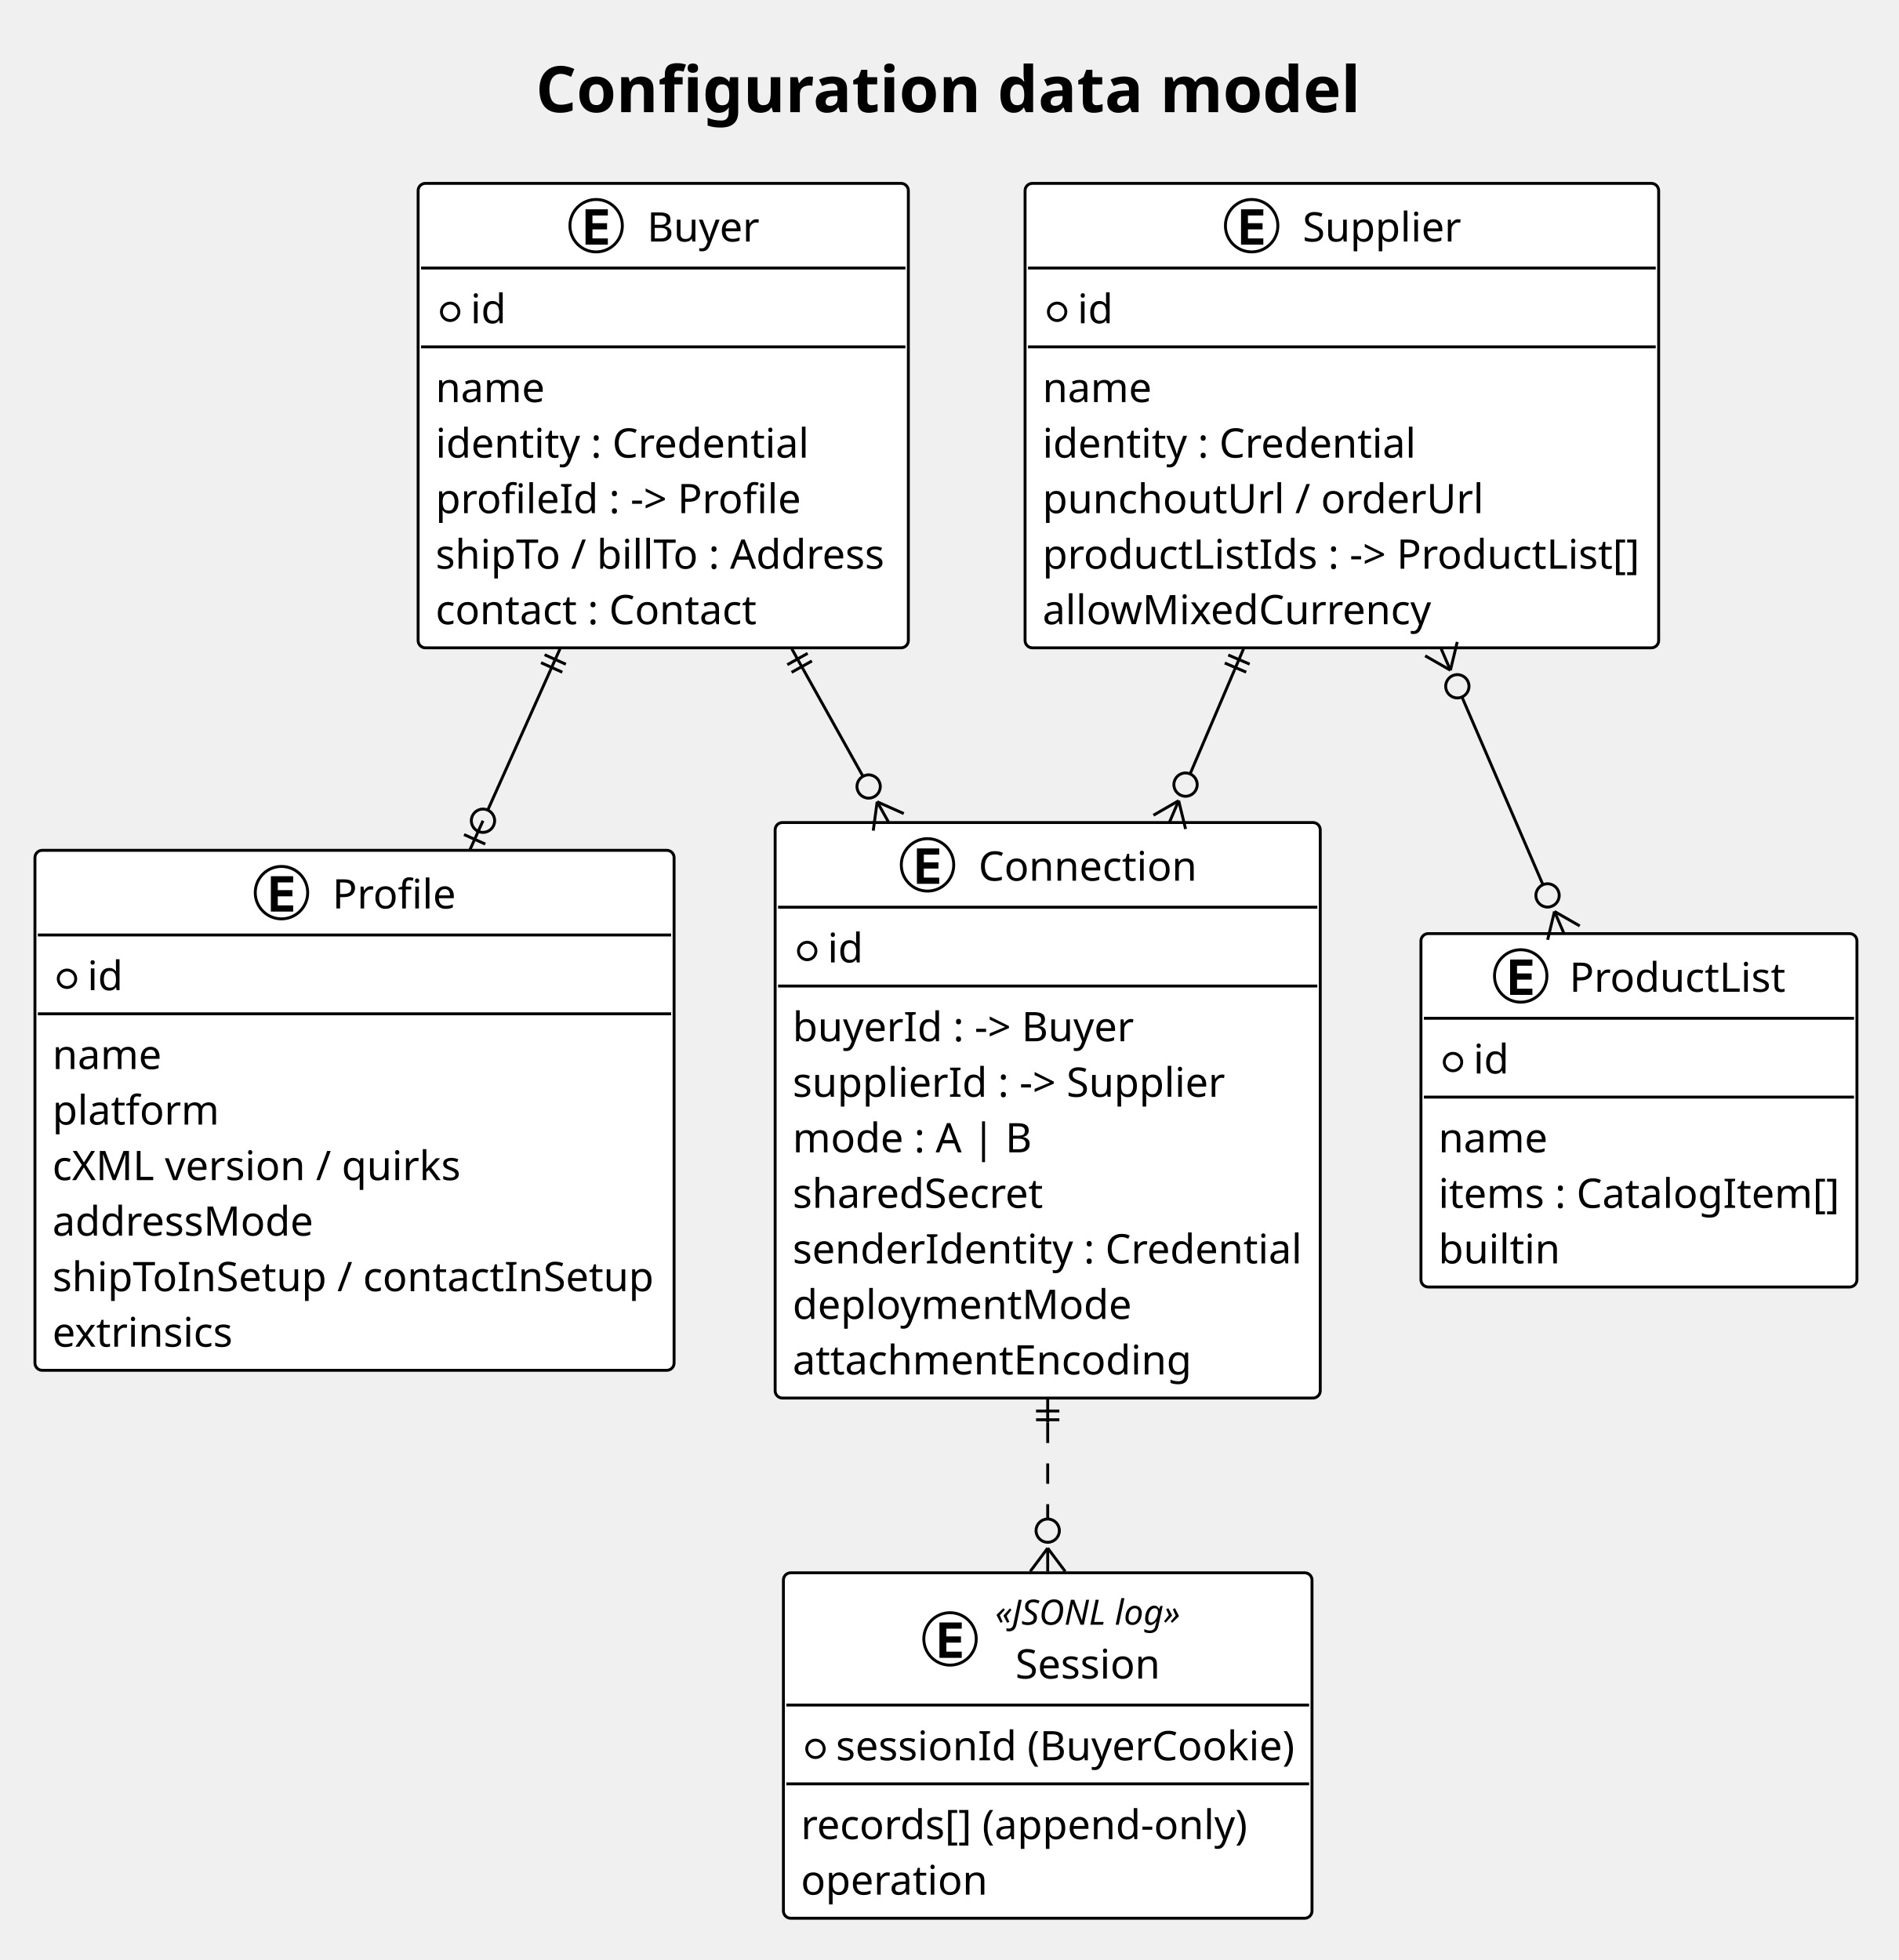
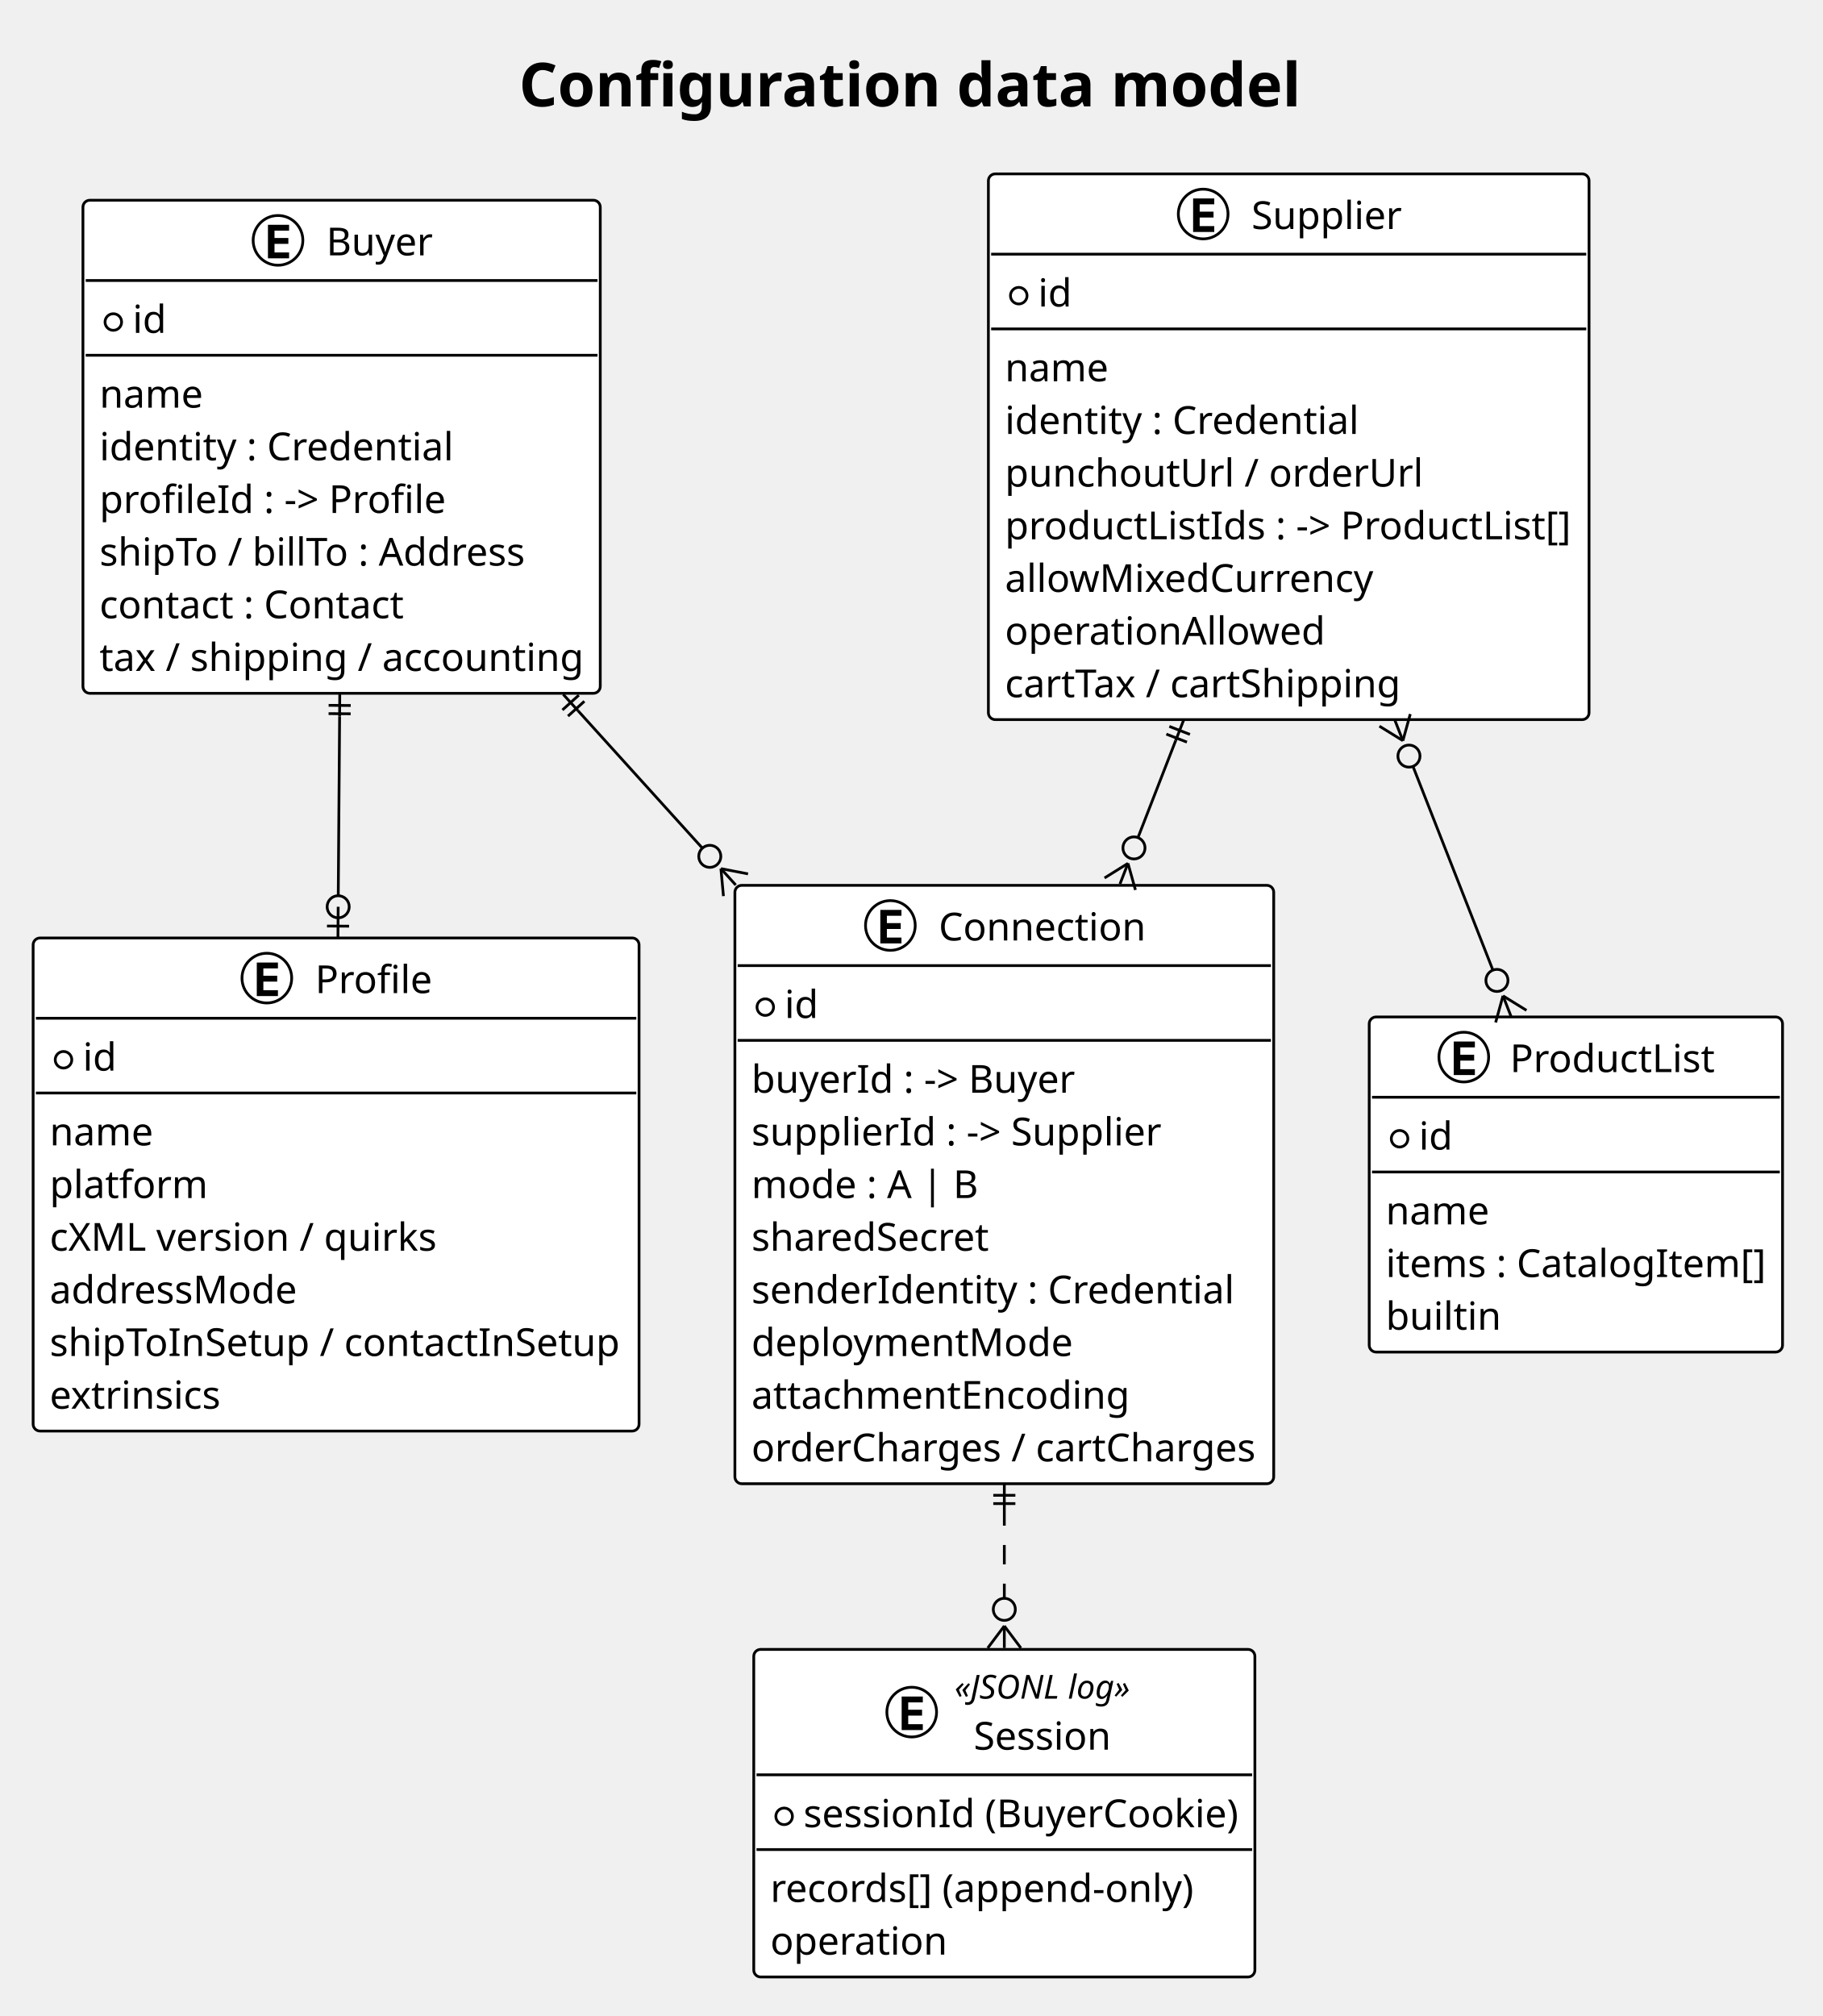
- <svg xmlns="http://www.w3.org/2000/svg" version="1.1" data-diagram-type="CLASS" viewBox="0 0 652 673" zoomAndPan="magnify" preserveAspectRatio="xMidYMid meet" contentStyleType="text/css" width="652" height="673">
+ <svg xmlns="http://www.w3.org/2000/svg" version="1.1" data-diagram-type="CLASS" viewBox="0 0 660 730" zoomAndPan="magnify" preserveAspectRatio="xMidYMid meet" contentStyleType="text/css" width="660" height="730">
  <defs />
  <g font-family="sans-serif" lengthAdjust="spacing">
    <g class="title" data-source-line="2">
-       <text x="183.929" y="38.518" fill="#000" font-size="22" textLength="282.701" font-weight="700" font-family="Verdana">Configuration data model</text>
+       <text x="187.929" y="38.518" fill="#000" font-size="22" textLength="282.701" font-weight="700" font-family="Verdana">Configuration data model</text>
    </g>
    <g class="entity" data-qualified-name="Buyer" id="ent0001" data-source-line="4">
-       <rect x="143.56" y="62.964" width="168.309" height="159.475" fill="#FFF" style="stroke:#000;stroke-width:1;" rx="2.5" ry="2.5" />
-       <ellipse cx="204.68" cy="77.498" rx="9" ry="9" fill="#FFF" style="stroke:#000;stroke-width:1;" />
-       <path d="M201.039,83.998 L201.039,71.857 L208.695,71.857 L208.695,73.982 L203.414,73.982 L203.414,76.639 L208.43,76.639 L208.43,78.764 L203.414,78.764 L203.414,81.873 L208.695,81.873 L208.695,83.998 L201.039,83.998 Z " fill="#000" />
-       <text x="222.18" y="82.93" fill="#000" font-size="14" textLength="38.57" font-family="Verdana">Buyer</text>
-       <line x1="144.56" y1="92.032" x2="310.869" y2="92.032" style="stroke:#000;stroke-width:1;" />
+       <rect x="30.04" y="72.504" width="187.349" height="178.543" fill="#FFF" style="stroke:#000;stroke-width:1;" rx="2.5" ry="2.5" />
+       <ellipse cx="100.68" cy="87.038" rx="9" ry="9" fill="#FFF" style="stroke:#000;stroke-width:1;" />
+       <path d="M97.039,93.538 L97.039,81.397 L104.695,81.397 L104.695,83.522 L99.414,83.522 L99.414,86.179 L104.43,86.179 L104.43,88.304 L99.414,88.304 L99.414,91.413 L104.695,91.413 L104.695,93.538 L97.039,93.538 Z " fill="#000" />
+       <text x="118.18" y="92.47" fill="#000" font-size="14" textLength="38.57" font-family="Verdana">Buyer</text>
+       <line x1="31.04" y1="101.572" x2="216.389" y2="101.572" style="stroke:#000;stroke-width:1;" />
      <g data-visibility-modifier="IE_MANDATORY">
-         <ellipse cx="154.56" cy="107.066" rx="3" ry="3" fill="#FFF" style="stroke:#000;stroke-width:1;" />
+         <ellipse cx="41.04" cy="116.606" rx="3" ry="3" fill="#FFF" style="stroke:#000;stroke-width:1;" />
      </g>
-       <text x="161.56" y="110.998" fill="#000" font-size="14" textLength="12.222" font-family="Verdana">id</text>
-       <line x1="144.56" y1="119.1" x2="310.869" y2="119.1" style="stroke:#000;stroke-width:1;" />
-       <text x="149.56" y="138.066" fill="#000" font-size="14" textLength="37.492" font-family="Verdana">name</text>
-       <text x="149.56" y="157.134" fill="#000" font-size="14" textLength="128.477" font-family="Verdana">identity : Credential</text>
-       <text x="149.56" y="176.202" fill="#000" font-size="14" textLength="126" font-family="Verdana">profileId : -&gt; Profile</text>
-       <text x="149.56" y="195.27" fill="#000" font-size="14" textLength="156.309" font-family="Verdana">shipTo / billTo : Address</text>
-       <text x="149.56" y="214.338" fill="#000" font-size="14" textLength="110.208" font-family="Verdana">contact : Contact</text>
+       <text x="48.04" y="120.538" fill="#000" font-size="14" textLength="12.222" font-family="Verdana">id</text>
+       <line x1="31.04" y1="128.64" x2="216.389" y2="128.64" style="stroke:#000;stroke-width:1;" />
+       <text x="36.04" y="147.606" fill="#000" font-size="14" textLength="37.492" font-family="Verdana">name</text>
+       <text x="36.04" y="166.674" fill="#000" font-size="14" textLength="128.477" font-family="Verdana">identity : Credential</text>
+       <text x="36.04" y="185.742" fill="#000" font-size="14" textLength="126" font-family="Verdana">profileId : -&gt; Profile</text>
+       <text x="36.04" y="204.81" fill="#000" font-size="14" textLength="156.309" font-family="Verdana">shipTo / billTo : Address</text>
+       <text x="36.04" y="223.878" fill="#000" font-size="14" textLength="110.208" font-family="Verdana">contact : Contact</text>
+       <text x="36.04" y="242.945" fill="#000" font-size="14" textLength="175.349" font-family="Verdana">tax / shipping / accounting</text>
    </g>
-     <g class="entity" data-qualified-name="Supplier" id="ent0002" data-source-line="14">
-       <rect x="351.95" y="62.964" width="217.533" height="159.475" fill="#FFF" style="stroke:#000;stroke-width:1;" rx="2.5" ry="2.5" />
-       <ellipse cx="429.737" cy="77.498" rx="9" ry="9" fill="#FFF" style="stroke:#000;stroke-width:1;" />
-       <path d="M426.096,83.998 L426.096,71.857 L433.752,71.857 L433.752,73.982 L428.471,73.982 L428.471,76.639 L433.487,76.639 L433.487,78.764 L428.471,78.764 L428.471,81.873 L433.752,81.873 L433.752,83.998 L426.096,83.998 Z " fill="#000" />
-       <text x="447.237" y="82.93" fill="#000" font-size="14" textLength="54.46" font-family="Verdana">Supplier</text>
-       <line x1="352.95" y1="92.032" x2="568.483" y2="92.032" style="stroke:#000;stroke-width:1;" />
+     <g class="entity" data-qualified-name="Supplier" id="ent0002" data-source-line="15">
+       <rect x="357.95" y="62.964" width="217.533" height="197.611" fill="#FFF" style="stroke:#000;stroke-width:1;" rx="2.5" ry="2.5" />
+       <ellipse cx="435.737" cy="77.498" rx="9" ry="9" fill="#FFF" style="stroke:#000;stroke-width:1;" />
+       <path d="M432.096,83.998 L432.096,71.857 L439.752,71.857 L439.752,73.982 L434.471,73.982 L434.471,76.639 L439.487,76.639 L439.487,78.764 L434.471,78.764 L434.471,81.873 L439.752,81.873 L439.752,83.998 L432.096,83.998 Z " fill="#000" />
+       <text x="453.237" y="82.93" fill="#000" font-size="14" textLength="54.46" font-family="Verdana">Supplier</text>
+       <line x1="358.95" y1="92.032" x2="574.483" y2="92.032" style="stroke:#000;stroke-width:1;" />
      <g data-visibility-modifier="IE_MANDATORY">
-         <ellipse cx="362.95" cy="107.066" rx="3" ry="3" fill="#FFF" style="stroke:#000;stroke-width:1;" />
+         <ellipse cx="368.95" cy="107.066" rx="3" ry="3" fill="#FFF" style="stroke:#000;stroke-width:1;" />
      </g>
-       <text x="369.95" y="110.998" fill="#000" font-size="14" textLength="12.222" font-family="Verdana">id</text>
-       <line x1="352.95" y1="119.1" x2="568.483" y2="119.1" style="stroke:#000;stroke-width:1;" />
-       <text x="357.95" y="138.066" fill="#000" font-size="14" textLength="37.492" font-family="Verdana">name</text>
-       <text x="357.95" y="157.134" fill="#000" font-size="14" textLength="128.477" font-family="Verdana">identity : Credential</text>
-       <text x="357.95" y="176.202" fill="#000" font-size="14" textLength="151.745" font-family="Verdana">punchoutUrl / orderUrl</text>
-       <text x="357.95" y="195.27" fill="#000" font-size="14" textLength="205.533" font-family="Verdana">productListIds : -&gt; ProductList[]</text>
-       <text x="357.95" y="214.338" fill="#000" font-size="14" textLength="134.245" font-family="Verdana">allowMixedCurrency</text>
+       <text x="375.95" y="110.998" fill="#000" font-size="14" textLength="12.222" font-family="Verdana">id</text>
+       <line x1="358.95" y1="119.1" x2="574.483" y2="119.1" style="stroke:#000;stroke-width:1;" />
+       <text x="363.95" y="138.066" fill="#000" font-size="14" textLength="37.492" font-family="Verdana">name</text>
+       <text x="363.95" y="157.134" fill="#000" font-size="14" textLength="128.477" font-family="Verdana">identity : Credential</text>
+       <text x="363.95" y="176.202" fill="#000" font-size="14" textLength="151.745" font-family="Verdana">punchoutUrl / orderUrl</text>
+       <text x="363.95" y="195.27" fill="#000" font-size="14" textLength="205.533" font-family="Verdana">productListIds : -&gt; ProductList[]</text>
+       <text x="363.95" y="214.338" fill="#000" font-size="14" textLength="134.245" font-family="Verdana">allowMixedCurrency</text>
+       <text x="363.95" y="233.405" fill="#000" font-size="14" textLength="116.55" font-family="Verdana">operationAllowed</text>
+       <text x="363.95" y="252.473" fill="#000" font-size="14" textLength="144.395" font-family="Verdana">cartTax / cartShipping</text>
    </g>
-     <g class="entity" data-qualified-name="Connection" id="ent0003" data-source-line="24">
-       <rect x="266.14" y="282.434" width="187.153" height="197.611" fill="#FFF" style="stroke:#000;stroke-width:1;" rx="2.5" ry="2.5" />
-       <ellipse cx="318.454" cy="296.968" rx="9" ry="9" fill="#FFF" style="stroke:#000;stroke-width:1;" />
-       <path d="M314.813,303.468 L314.813,291.327 L322.469,291.327 L322.469,293.452 L317.188,293.452 L317.188,296.109 L322.204,296.109 L322.204,298.234 L317.188,298.234 L317.188,301.343 L322.469,301.343 L322.469,303.468 L314.813,303.468 Z " fill="#000" />
-       <text x="335.954" y="302.4" fill="#000" font-size="14" textLength="75.026" font-family="Verdana">Connection</text>
-       <line x1="267.14" y1="311.502" x2="452.293" y2="311.502" style="stroke:#000;stroke-width:1;" />
+     <g class="entity" data-qualified-name="Connection" id="ent0003" data-source-line="27">
+       <rect x="266.15" y="320.584" width="195.133" height="216.679" fill="#FFF" style="stroke:#000;stroke-width:1;" rx="2.5" ry="2.5" />
+       <ellipse cx="322.454" cy="335.118" rx="9" ry="9" fill="#FFF" style="stroke:#000;stroke-width:1;" />
+       <path d="M318.813,341.618 L318.813,329.477 L326.469,329.477 L326.469,331.602 L321.188,331.602 L321.188,334.259 L326.204,334.259 L326.204,336.384 L321.188,336.384 L321.188,339.493 L326.469,339.493 L326.469,341.618 L318.813,341.618 Z " fill="#000" />
+       <text x="339.954" y="340.55" fill="#000" font-size="14" textLength="75.026" font-family="Verdana">Connection</text>
+       <line x1="267.15" y1="349.652" x2="460.283" y2="349.652" style="stroke:#000;stroke-width:1;" />
      <g data-visibility-modifier="IE_MANDATORY">
-         <ellipse cx="277.14" cy="326.536" rx="3" ry="3" fill="#FFF" style="stroke:#000;stroke-width:1;" />
+         <ellipse cx="277.15" cy="364.686" rx="3" ry="3" fill="#FFF" style="stroke:#000;stroke-width:1;" />
      </g>
-       <text x="284.14" y="330.468" fill="#000" font-size="14" textLength="12.222" font-family="Verdana">id</text>
-       <line x1="267.14" y1="338.57" x2="452.293" y2="338.57" style="stroke:#000;stroke-width:1;" />
-       <text x="272.14" y="357.536" fill="#000" font-size="14" textLength="117.194" font-family="Verdana">buyerId : -&gt; Buyer</text>
-       <text x="272.14" y="376.604" fill="#000" font-size="14" textLength="148.483" font-family="Verdana">supplierId : -&gt; Supplier</text>
-       <text x="272.14" y="395.672" fill="#000" font-size="14" textLength="82.138" font-family="Verdana">mode : A | B</text>
-       <text x="272.14" y="414.74" fill="#000" font-size="14" textLength="86.534" font-family="Verdana">sharedSecret</text>
-       <text x="272.14" y="433.808" fill="#000" font-size="14" textLength="175.153" font-family="Verdana">senderIdentity : Credential</text>
-       <text x="272.14" y="452.875" fill="#000" font-size="14" textLength="116.704" font-family="Verdana">deploymentMode</text>
-       <text x="272.14" y="471.943" fill="#000" font-size="14" textLength="136.989" font-family="Verdana">attachmentEncoding</text>
+       <text x="284.15" y="368.618" fill="#000" font-size="14" textLength="12.222" font-family="Verdana">id</text>
+       <line x1="267.15" y1="376.72" x2="460.283" y2="376.72" style="stroke:#000;stroke-width:1;" />
+       <text x="272.15" y="395.686" fill="#000" font-size="14" textLength="117.194" font-family="Verdana">buyerId : -&gt; Buyer</text>
+       <text x="272.15" y="414.754" fill="#000" font-size="14" textLength="148.483" font-family="Verdana">supplierId : -&gt; Supplier</text>
+       <text x="272.15" y="433.822" fill="#000" font-size="14" textLength="82.138" font-family="Verdana">mode : A | B</text>
+       <text x="272.15" y="452.89" fill="#000" font-size="14" textLength="86.534" font-family="Verdana">sharedSecret</text>
+       <text x="272.15" y="471.958" fill="#000" font-size="14" textLength="175.153" font-family="Verdana">senderIdentity : Credential</text>
+       <text x="272.15" y="491.025" fill="#000" font-size="14" textLength="116.704" font-family="Verdana">deploymentMode</text>
+       <text x="272.15" y="510.093" fill="#000" font-size="14" textLength="136.989" font-family="Verdana">attachmentEncoding</text>
+       <text x="272.15" y="529.161" fill="#000" font-size="14" textLength="183.133" font-family="Verdana">orderCharges / cartCharges</text>
    </g>
-     <g class="entity" data-qualified-name="Profile" id="ent0004" data-source-line="36">
-       <rect x="12" y="291.974" width="219.437" height="178.543" fill="#FFF" style="stroke:#000;stroke-width:1;" rx="2.5" ry="2.5" />
-       <ellipse cx="96.64" cy="306.508" rx="9" ry="9" fill="#FFF" style="stroke:#000;stroke-width:1;" />
-       <path d="M92.999,313.008 L92.999,300.867 L100.655,300.867 L100.655,302.992 L95.374,302.992 L95.374,305.649 L100.39,305.649 L100.39,307.774 L95.374,307.774 L95.374,310.883 L100.655,310.883 L100.655,313.008 L92.999,313.008 Z " fill="#000" />
-       <text x="114.14" y="311.94" fill="#000" font-size="14" textLength="42.658" font-family="Verdana">Profile</text>
-       <line x1="13" y1="321.042" x2="230.437" y2="321.042" style="stroke:#000;stroke-width:1;" />
+     <g class="entity" data-qualified-name="Profile" id="ent0004" data-source-line="40">
+       <rect x="12" y="339.644" width="219.437" height="178.543" fill="#FFF" style="stroke:#000;stroke-width:1;" rx="2.5" ry="2.5" />
+       <ellipse cx="96.64" cy="354.178" rx="9" ry="9" fill="#FFF" style="stroke:#000;stroke-width:1;" />
+       <path d="M92.999,360.678 L92.999,348.537 L100.655,348.537 L100.655,350.662 L95.374,350.662 L95.374,353.319 L100.39,353.319 L100.39,355.444 L95.374,355.444 L95.374,358.553 L100.655,358.553 L100.655,360.678 L92.999,360.678 Z " fill="#000" />
+       <text x="114.14" y="359.61" fill="#000" font-size="14" textLength="42.658" font-family="Verdana">Profile</text>
+       <line x1="13" y1="368.712" x2="230.437" y2="368.712" style="stroke:#000;stroke-width:1;" />
      <g data-visibility-modifier="IE_MANDATORY">
-         <ellipse cx="23" cy="336.076" rx="3" ry="3" fill="#FFF" style="stroke:#000;stroke-width:1;" />
+         <ellipse cx="23" cy="383.746" rx="3" ry="3" fill="#FFF" style="stroke:#000;stroke-width:1;" />
      </g>
-       <text x="30" y="340.008" fill="#000" font-size="14" textLength="12.222" font-family="Verdana">id</text>
-       <line x1="13" y1="348.11" x2="230.437" y2="348.11" style="stroke:#000;stroke-width:1;" />
-       <text x="18" y="367.076" fill="#000" font-size="14" textLength="37.492" font-family="Verdana">name</text>
-       <text x="18" y="386.144" fill="#000" font-size="14" textLength="57.288" font-family="Verdana">platform</text>
-       <text x="18" y="405.212" fill="#000" font-size="14" textLength="140.153" font-family="Verdana">cXML version / quirks</text>
-       <text x="18" y="424.28" fill="#000" font-size="14" textLength="89.838" font-family="Verdana">addressMode</text>
-       <text x="18" y="443.348" fill="#000" font-size="14" textLength="207.437" font-family="Verdana">shipToInSetup / contactInSetup</text>
-       <text x="18" y="462.415" fill="#000" font-size="14" textLength="62.146" font-family="Verdana">extrinsics</text>
+       <text x="30" y="387.678" fill="#000" font-size="14" textLength="12.222" font-family="Verdana">id</text>
+       <line x1="13" y1="395.78" x2="230.437" y2="395.78" style="stroke:#000;stroke-width:1;" />
+       <text x="18" y="414.746" fill="#000" font-size="14" textLength="37.492" font-family="Verdana">name</text>
+       <text x="18" y="433.814" fill="#000" font-size="14" textLength="57.288" font-family="Verdana">platform</text>
+       <text x="18" y="452.882" fill="#000" font-size="14" textLength="140.153" font-family="Verdana">cXML version / quirks</text>
+       <text x="18" y="471.95" fill="#000" font-size="14" textLength="89.838" font-family="Verdana">addressMode</text>
+       <text x="18" y="491.018" fill="#000" font-size="14" textLength="207.437" font-family="Verdana">shipToInSetup / contactInSetup</text>
+       <text x="18" y="510.085" fill="#000" font-size="14" textLength="62.146" font-family="Verdana">extrinsics</text>
    </g>
-     <g class="entity" data-qualified-name="ProductList" id="ent0005" data-source-line="47">
-       <rect x="487.87" y="320.574" width="149.689" height="121.34" fill="#FFF" style="stroke:#000;stroke-width:1;" rx="2.5" ry="2.5" />
-       <ellipse cx="522.121" cy="335.108" rx="9" ry="9" fill="#FFF" style="stroke:#000;stroke-width:1;" />
-       <path d="M518.48,341.608 L518.48,329.467 L526.136,329.467 L526.136,331.592 L520.855,331.592 L520.855,334.249 L525.871,334.249 L525.871,336.374 L520.855,336.374 L520.855,339.483 L526.136,339.483 L526.136,341.608 L518.48,341.608 Z " fill="#000" />
-       <text x="538.843" y="340.54" fill="#000" font-size="14" textLength="74.466" font-family="Verdana">ProductList</text>
-       <line x1="488.87" y1="349.642" x2="636.559" y2="349.642" style="stroke:#000;stroke-width:1;" />
+     <g class="entity" data-qualified-name="ProductList" id="ent0005" data-source-line="51">
+       <rect x="495.87" y="368.244" width="149.689" height="121.34" fill="#FFF" style="stroke:#000;stroke-width:1;" rx="2.5" ry="2.5" />
+       <ellipse cx="530.121" cy="382.778" rx="9" ry="9" fill="#FFF" style="stroke:#000;stroke-width:1;" />
+       <path d="M526.48,389.278 L526.48,377.137 L534.136,377.137 L534.136,379.262 L528.855,379.262 L528.855,381.919 L533.871,381.919 L533.871,384.044 L528.855,384.044 L528.855,387.153 L534.136,387.153 L534.136,389.278 L526.48,389.278 Z " fill="#000" />
+       <text x="546.843" y="388.21" fill="#000" font-size="14" textLength="74.466" font-family="Verdana">ProductList</text>
+       <line x1="496.87" y1="397.312" x2="644.559" y2="397.312" style="stroke:#000;stroke-width:1;" />
      <g data-visibility-modifier="IE_MANDATORY">
-         <ellipse cx="498.87" cy="364.676" rx="3" ry="3" fill="#FFF" style="stroke:#000;stroke-width:1;" />
+         <ellipse cx="506.87" cy="412.346" rx="3" ry="3" fill="#FFF" style="stroke:#000;stroke-width:1;" />
      </g>
-       <text x="505.87" y="368.608" fill="#000" font-size="14" textLength="12.222" font-family="Verdana">id</text>
-       <line x1="488.87" y1="376.71" x2="636.559" y2="376.71" style="stroke:#000;stroke-width:1;" />
-       <text x="493.87" y="395.676" fill="#000" font-size="14" textLength="37.492" font-family="Verdana">name</text>
-       <text x="493.87" y="414.744" fill="#000" font-size="14" textLength="137.689" font-family="Verdana">items : CatalogItem[]</text>
-       <text x="493.87" y="433.812" fill="#000" font-size="14" textLength="41.804" font-family="Verdana">builtin</text>
+       <text x="513.87" y="416.278" fill="#000" font-size="14" textLength="12.222" font-family="Verdana">id</text>
+       <line x1="496.87" y1="424.38" x2="644.559" y2="424.38" style="stroke:#000;stroke-width:1;" />
+       <text x="501.87" y="443.346" fill="#000" font-size="14" textLength="37.492" font-family="Verdana">name</text>
+       <text x="501.87" y="462.414" fill="#000" font-size="14" textLength="137.689" font-family="Verdana">items : CatalogItem[]</text>
+       <text x="501.87" y="481.482" fill="#000" font-size="14" textLength="41.804" font-family="Verdana">builtin</text>
    </g>
-     <g class="entity" data-qualified-name="Session" id="ent0006" data-source-line="55">
-       <rect x="268.98" y="540.044" width="181.485" height="118.616" fill="#FFF" style="stroke:#000;stroke-width:1;" rx="2.5" ry="2.5" />
-       <ellipse cx="326.184" cy="562.75" rx="9" ry="9" fill="#FFF" style="stroke:#000;stroke-width:1;" />
-       <path d="M322.544,569.25 L322.544,557.109 L330.2,557.109 L330.2,559.234 L324.919,559.234 L324.919,561.891 L329.934,561.891 L329.934,564.016 L324.919,564.016 L324.919,567.125 L330.2,567.125 L330.2,569.25 L322.544,569.25 Z " fill="#000" />
-       <text x="341.684" y="557.872" fill="#000" font-size="12" textLength="63.576" font-style="italic" font-family="Verdana">«JSONL log»</text>
-       <text x="348.609" y="576.354" fill="#000" font-size="14" textLength="49.728" font-family="Verdana">Session</text>
-       <line x1="269.98" y1="585.456" x2="449.465" y2="585.456" style="stroke:#000;stroke-width:1;" />
+     <g class="entity" data-qualified-name="Session" id="ent0006" data-source-line="59">
+       <rect x="272.98" y="597.254" width="181.485" height="118.616" fill="#FFF" style="stroke:#000;stroke-width:1;" rx="2.5" ry="2.5" />
+       <ellipse cx="330.184" cy="619.96" rx="9" ry="9" fill="#FFF" style="stroke:#000;stroke-width:1;" />
+       <path d="M326.544,626.46 L326.544,614.319 L334.2,614.319 L334.2,616.444 L328.919,616.444 L328.919,619.101 L333.934,619.101 L333.934,621.226 L328.919,621.226 L328.919,624.335 L334.2,624.335 L334.2,626.46 L326.544,626.46 Z " fill="#000" />
+       <text x="345.684" y="615.082" fill="#000" font-size="12" textLength="63.576" font-style="italic" font-family="Verdana">«JSONL log»</text>
+       <text x="352.609" y="633.564" fill="#000" font-size="14" textLength="49.728" font-family="Verdana">Session</text>
+       <line x1="273.98" y1="642.666" x2="453.465" y2="642.666" style="stroke:#000;stroke-width:1;" />
      <g data-visibility-modifier="IE_MANDATORY">
-         <ellipse cx="279.98" cy="600.49" rx="3" ry="3" fill="#FFF" style="stroke:#000;stroke-width:1;" />
+         <ellipse cx="283.98" cy="657.7" rx="3" ry="3" fill="#FFF" style="stroke:#000;stroke-width:1;" />
      </g>
-       <text x="286.98" y="604.422" fill="#000" font-size="14" textLength="157.485" font-family="Verdana">sessionId (BuyerCookie)</text>
-       <line x1="269.98" y1="612.524" x2="449.465" y2="612.524" style="stroke:#000;stroke-width:1;" />
-       <text x="274.98" y="631.49" fill="#000" font-size="14" textLength="153.831" font-family="Verdana">records[] (append-only)</text>
-       <text x="274.98" y="650.558" fill="#000" font-size="14" textLength="64.4" font-family="Verdana">operation</text>
+       <text x="290.98" y="661.632" fill="#000" font-size="14" textLength="157.485" font-family="Verdana">sessionId (BuyerCookie)</text>
+       <line x1="273.98" y1="669.734" x2="453.465" y2="669.734" style="stroke:#000;stroke-width:1;" />
+       <text x="278.98" y="688.7" fill="#000" font-size="14" textLength="153.831" font-family="Verdana">records[] (append-only)</text>
+       <text x="278.98" y="707.768" fill="#000" font-size="14" textLength="64.4" font-family="Verdana">operation</text>
    </g>
-     <g class="link" data-entity-1="ent0001" data-entity-2="ent0004" id="lnk7" data-source-line="62" data-link-type="association">
-       <path d="M188.999,230.095 C179.069,252.255 177.627,255.497 167.467,278.157" style="stroke:#000;stroke-width:1;" fill="none" id="Buyer-Profile" codeLine="62" />
-       <line x1="186.984" y1="224.809" x2="194.285" y2="228.08" style="stroke:#000;stroke-width:1;" />
-       <line x1="185.757" y1="227.546" x2="193.058" y2="230.818" style="stroke:#000;stroke-width:1;" />
-       <line x1="188.999" y1="230.095" x2="192.27" y2="222.794" style="stroke:#000;stroke-width:1;" />
-       <line x1="165.83" y1="281.807" x2="161.33" y2="291.844" style="stroke:#000;stroke-width:1;" />
-       <ellipse cx="165.83" cy="281.807" rx="4" ry="4" fill="none" style="stroke:#000;stroke-width:1;" />
-       <line x1="166.616" y1="289.831" x2="159.317" y2="286.558" style="stroke:#000;stroke-width:1;" />
+     <g class="link" data-entity-1="ent0001" data-entity-2="ent0004" id="lnk7" data-source-line="66" data-link-type="association">
+       <path d="M122.991,259.434 C122.781,287.734 122.711,296.045 122.501,324.345" style="stroke:#000;stroke-width:1;" fill="none" id="Buyer-Profile" codeLine="66" />
+       <line x1="119.02" y1="255.404" x2="127.02" y2="255.464" style="stroke:#000;stroke-width:1;" />
+       <line x1="118.998" y1="258.404" x2="126.998" y2="258.464" style="stroke:#000;stroke-width:1;" />
+       <line x1="122.991" y1="259.434" x2="123.05" y2="251.434" style="stroke:#000;stroke-width:1;" />
+       <line x1="122.472" y1="328.344" x2="122.39" y2="339.344" style="stroke:#000;stroke-width:1;" />
+       <ellipse cx="122.472" cy="328.344" rx="4" ry="4" fill="none" style="stroke:#000;stroke-width:1;" />
+       <line x1="126.42" y1="335.374" x2="118.42" y2="335.315" style="stroke:#000;stroke-width:1;" />
    </g>
-     <g class="link" data-entity-1="ent0001" data-entity-2="ent0003" id="lnk8" data-source-line="63" data-link-type="crowfoot">
-       <path d="M275.758,229.78 C286.398,248.85 285.229,246.746 296.289,266.566" style="stroke:#000;stroke-width:1;" fill="none" id="Buyer-Connection" codeLine="63" />
-       <line x1="270.316" y1="228.236" x2="277.302" y2="224.338" style="stroke:#000;stroke-width:1;" />
-       <line x1="271.778" y1="230.856" x2="278.764" y2="226.958" style="stroke:#000;stroke-width:1;" />
-       <line x1="275.758" y1="229.78" x2="271.86" y2="222.794" style="stroke:#000;stroke-width:1;" />
-       <line x1="301.162" y1="275.298" x2="310.299" y2="279.36" style="stroke:#000;stroke-width:1;" />
-       <line x1="301.162" y1="275.298" x2="299.821" y2="285.208" style="stroke:#000;stroke-width:1;" />
-       <line x1="301.162" y1="275.298" x2="305.06" y2="282.284" style="stroke:#000;stroke-width:1;" />
-       <ellipse cx="298.238" cy="270.059" rx="4" ry="4" fill="none" style="stroke:#000;stroke-width:1;" />
+     <g class="link" data-entity-1="ent0001" data-entity-2="ent0003" id="lnk8" data-source-line="67" data-link-type="crowfoot">
+       <path d="M209.338,257.365 C229.368,279.495 233.622,284.188 254.372,307.118" style="stroke:#000;stroke-width:1;" fill="none" id="Buyer-Connection" codeLine="67" />
+       <line x1="203.689" y1="257.084" x2="209.62" y2="251.716" style="stroke:#000;stroke-width:1;" />
+       <line x1="205.702" y1="259.308" x2="211.633" y2="253.94" style="stroke:#000;stroke-width:1;" />
+       <line x1="209.338" y1="257.365" x2="203.97" y2="251.434" style="stroke:#000;stroke-width:1;" />
+       <line x1="261.082" y1="314.532" x2="270.899" y2="316.438" style="stroke:#000;stroke-width:1;" />
+       <line x1="261.082" y1="314.532" x2="262.001" y2="324.49" style="stroke:#000;stroke-width:1;" />
+       <line x1="261.082" y1="314.532" x2="266.45" y2="320.464" style="stroke:#000;stroke-width:1;" />
+       <ellipse cx="257.056" cy="310.083" rx="4" ry="4" fill="none" style="stroke:#000;stroke-width:1;" />
    </g>
-     <g class="link" data-entity-1="ent0002" data-entity-2="ent0003" id="lnk9" data-source-line="64" data-link-type="crowfoot">
-       <path d="M423.806,230.15 C415.656,249.22 417.083,245.912 408.613,265.732" style="stroke:#000;stroke-width:1;" fill="none" id="Supplier-Connection" codeLine="64" />
-       <line x1="421.7" y1="224.9" x2="429.056" y2="228.044" style="stroke:#000;stroke-width:1;" />
-       <line x1="420.521" y1="227.659" x2="427.877" y2="230.803" style="stroke:#000;stroke-width:1;" />
-       <line x1="423.806" y1="230.15" x2="426.95" y2="222.794" style="stroke:#000;stroke-width:1;" />
-       <line x1="404.684" y1="274.928" x2="407.057" y2="284.642" style="stroke:#000;stroke-width:1;" />
-       <line x1="404.684" y1="274.928" x2="396.023" y2="279.926" style="stroke:#000;stroke-width:1;" />
-       <line x1="404.684" y1="274.928" x2="401.54" y2="282.284" style="stroke:#000;stroke-width:1;" />
-       <ellipse cx="407.042" cy="269.41" rx="4" ry="4" fill="none" style="stroke:#000;stroke-width:1;" />
+     <g class="link" data-entity-1="ent0002" data-entity-2="ent0003" id="lnk9" data-source-line="68" data-link-type="crowfoot">
+       <path d="M425.762,268.211 C418.252,287.531 419.744,283.674 412.124,303.304" style="stroke:#000;stroke-width:1;" fill="none" id="Supplier-Connection" codeLine="68" />
+       <line x1="423.483" y1="263.033" x2="430.939" y2="265.932" style="stroke:#000;stroke-width:1;" />
+       <line x1="422.396" y1="265.829" x2="429.852" y2="268.728" style="stroke:#000;stroke-width:1;" />
+       <line x1="425.762" y1="268.211" x2="428.66" y2="260.754" style="stroke:#000;stroke-width:1;" />
+       <line x1="408.505" y1="312.626" x2="411.203" y2="322.255" style="stroke:#000;stroke-width:1;" />
+       <line x1="408.505" y1="312.626" x2="400.017" y2="317.913" style="stroke:#000;stroke-width:1;" />
+       <line x1="408.505" y1="312.626" x2="405.61" y2="320.084" style="stroke:#000;stroke-width:1;" />
+       <ellipse cx="410.676" cy="307.033" rx="4" ry="4" fill="none" style="stroke:#000;stroke-width:1;" />
    </g>
-     <g class="link" data-entity-1="ent0002" data-entity-2="ent0005" id="lnk10" data-source-line="65" data-link-type="crowfoot">
-       <path d="M501.949,239.322 C515.679,271.152 516.992,274.195 529.752,303.785" style="stroke:#000;stroke-width:1;" fill="none" id="Supplier-ProductList" codeLine="65" />
-       <line x1="497.989" y1="230.14" x2="489.311" y2="225.171" style="stroke:#000;stroke-width:1;" />
-       <line x1="497.989" y1="230.14" x2="500.329" y2="220.418" style="stroke:#000;stroke-width:1;" />
-       <line x1="497.989" y1="230.14" x2="494.82" y2="222.794" style="stroke:#000;stroke-width:1;" />
-       <ellipse cx="500.365" cy="235.649" rx="4" ry="4" fill="none" style="stroke:#000;stroke-width:1;" />
-       <line x1="533.712" y1="312.968" x2="542.39" y2="317.938" style="stroke:#000;stroke-width:1;" />
-       <line x1="533.712" y1="312.968" x2="531.37" y2="322.69" style="stroke:#000;stroke-width:1;" />
-       <line x1="533.712" y1="312.968" x2="536.88" y2="320.314" style="stroke:#000;stroke-width:1;" />
-       <ellipse cx="531.336" cy="307.458" rx="4" ry="4" fill="none" style="stroke:#000;stroke-width:1;" />
+     <g class="link" data-entity-1="ent0002" data-entity-2="ent0005" id="lnk10" data-source-line="69" data-link-type="crowfoot">
+       <path d="M511.724,277.511 C525.844,313.501 528.245,319.638 540.665,351.288" style="stroke:#000;stroke-width:1;" fill="none" id="Supplier-ProductList" codeLine="69" />
+       <line x1="508.072" y1="268.201" x2="499.564" y2="262.945" style="stroke:#000;stroke-width:1;" />
+       <line x1="508.072" y1="268.201" x2="510.736" y2="258.563" style="stroke:#000;stroke-width:1;" />
+       <line x1="508.072" y1="268.201" x2="505.15" y2="260.754" style="stroke:#000;stroke-width:1;" />
+       <ellipse cx="510.263" cy="273.787" rx="4" ry="4" fill="none" style="stroke:#000;stroke-width:1;" />
+       <line x1="544.318" y1="360.597" x2="552.825" y2="365.852" style="stroke:#000;stroke-width:1;" />
+       <line x1="544.318" y1="360.597" x2="541.655" y2="370.236" style="stroke:#000;stroke-width:1;" />
+       <line x1="544.318" y1="360.597" x2="547.24" y2="368.044" style="stroke:#000;stroke-width:1;" />
+       <ellipse cx="542.126" cy="355.012" rx="4" ry="4" fill="none" style="stroke:#000;stroke-width:1;" />
    </g>
-     <g class="link" data-entity-1="ent0003" data-entity-2="ent0006" id="lnk11" data-source-line="66" data-link-type="crowfoot">
-       <path d="M359.72,488.494 C359.72,508.684 359.72,503.324 359.72,521.574" style="stroke:#000;stroke-width:1;stroke-dasharray:7,7;" fill="none" id="Connection-Session" codeLine="66" />
-       <line x1="355.72" y1="484.494" x2="363.72" y2="484.494" style="stroke:#000;stroke-width:1;" />
-       <line x1="355.72" y1="487.494" x2="363.72" y2="487.494" style="stroke:#000;stroke-width:1;" />
-       <line x1="359.72" y1="488.494" x2="359.72" y2="480.494" style="stroke:#000;stroke-width:1;" />
-       <line x1="359.72" y1="531.574" x2="365.72" y2="539.574" style="stroke:#000;stroke-width:1;" />
-       <line x1="359.72" y1="531.574" x2="353.72" y2="539.574" style="stroke:#000;stroke-width:1;" />
-       <line x1="359.72" y1="531.574" x2="359.72" y2="539.574" style="stroke:#000;stroke-width:1;" />
-       <ellipse cx="359.72" cy="525.574" rx="4" ry="4" fill="none" style="stroke:#000;stroke-width:1;" />
+     <g class="link" data-entity-1="ent0003" data-entity-2="ent0006" id="lnk11" data-source-line="70" data-link-type="crowfoot">
+       <path d="M363.72,545.454 C363.72,565.884 363.72,560.554 363.72,578.754" style="stroke:#000;stroke-width:1;stroke-dasharray:7,7;" fill="none" id="Connection-Session" codeLine="70" />
+       <line x1="359.72" y1="541.454" x2="367.72" y2="541.454" style="stroke:#000;stroke-width:1;" />
+       <line x1="359.72" y1="544.454" x2="367.72" y2="544.454" style="stroke:#000;stroke-width:1;" />
+       <line x1="363.72" y1="545.454" x2="363.72" y2="537.454" style="stroke:#000;stroke-width:1;" />
+       <line x1="363.72" y1="588.754" x2="369.72" y2="596.754" style="stroke:#000;stroke-width:1;" />
+       <line x1="363.72" y1="588.754" x2="357.72" y2="596.754" style="stroke:#000;stroke-width:1;" />
+       <line x1="363.72" y1="588.754" x2="363.72" y2="596.754" style="stroke:#000;stroke-width:1;" />
+       <ellipse cx="363.72" cy="582.754" rx="4" ry="4" fill="none" style="stroke:#000;stroke-width:1;" />
    </g>
  </g>
</svg>
